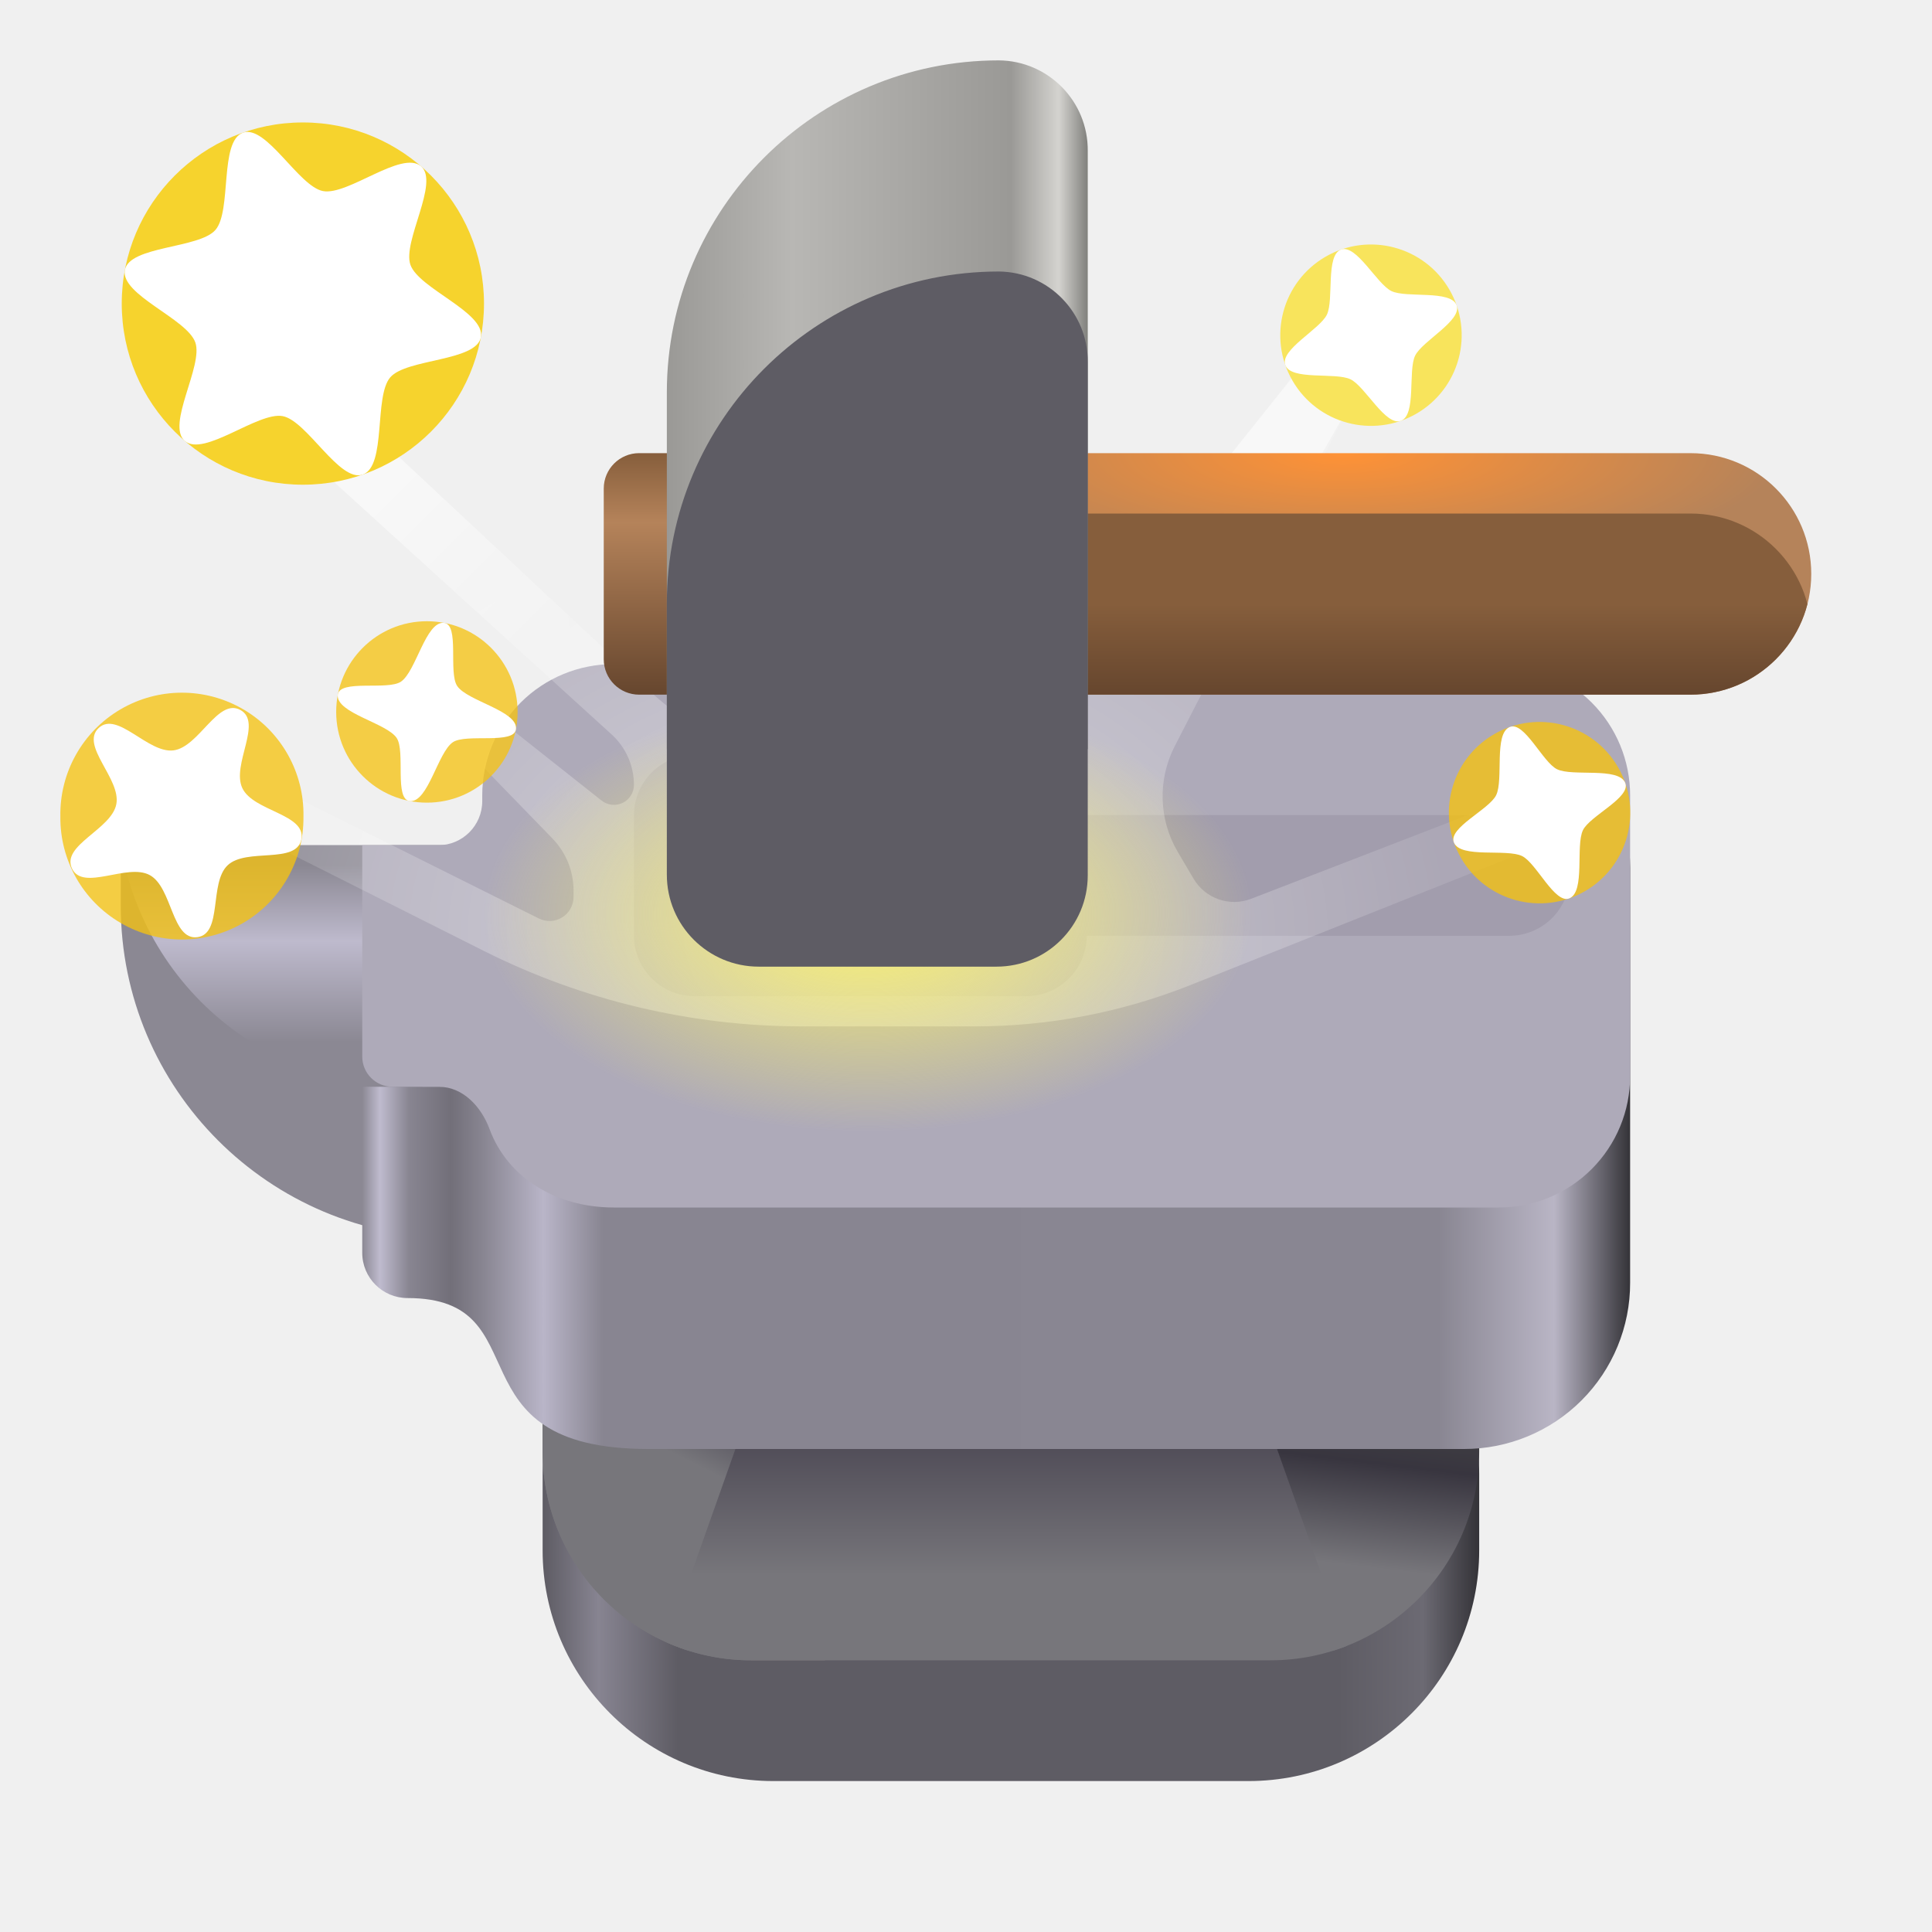
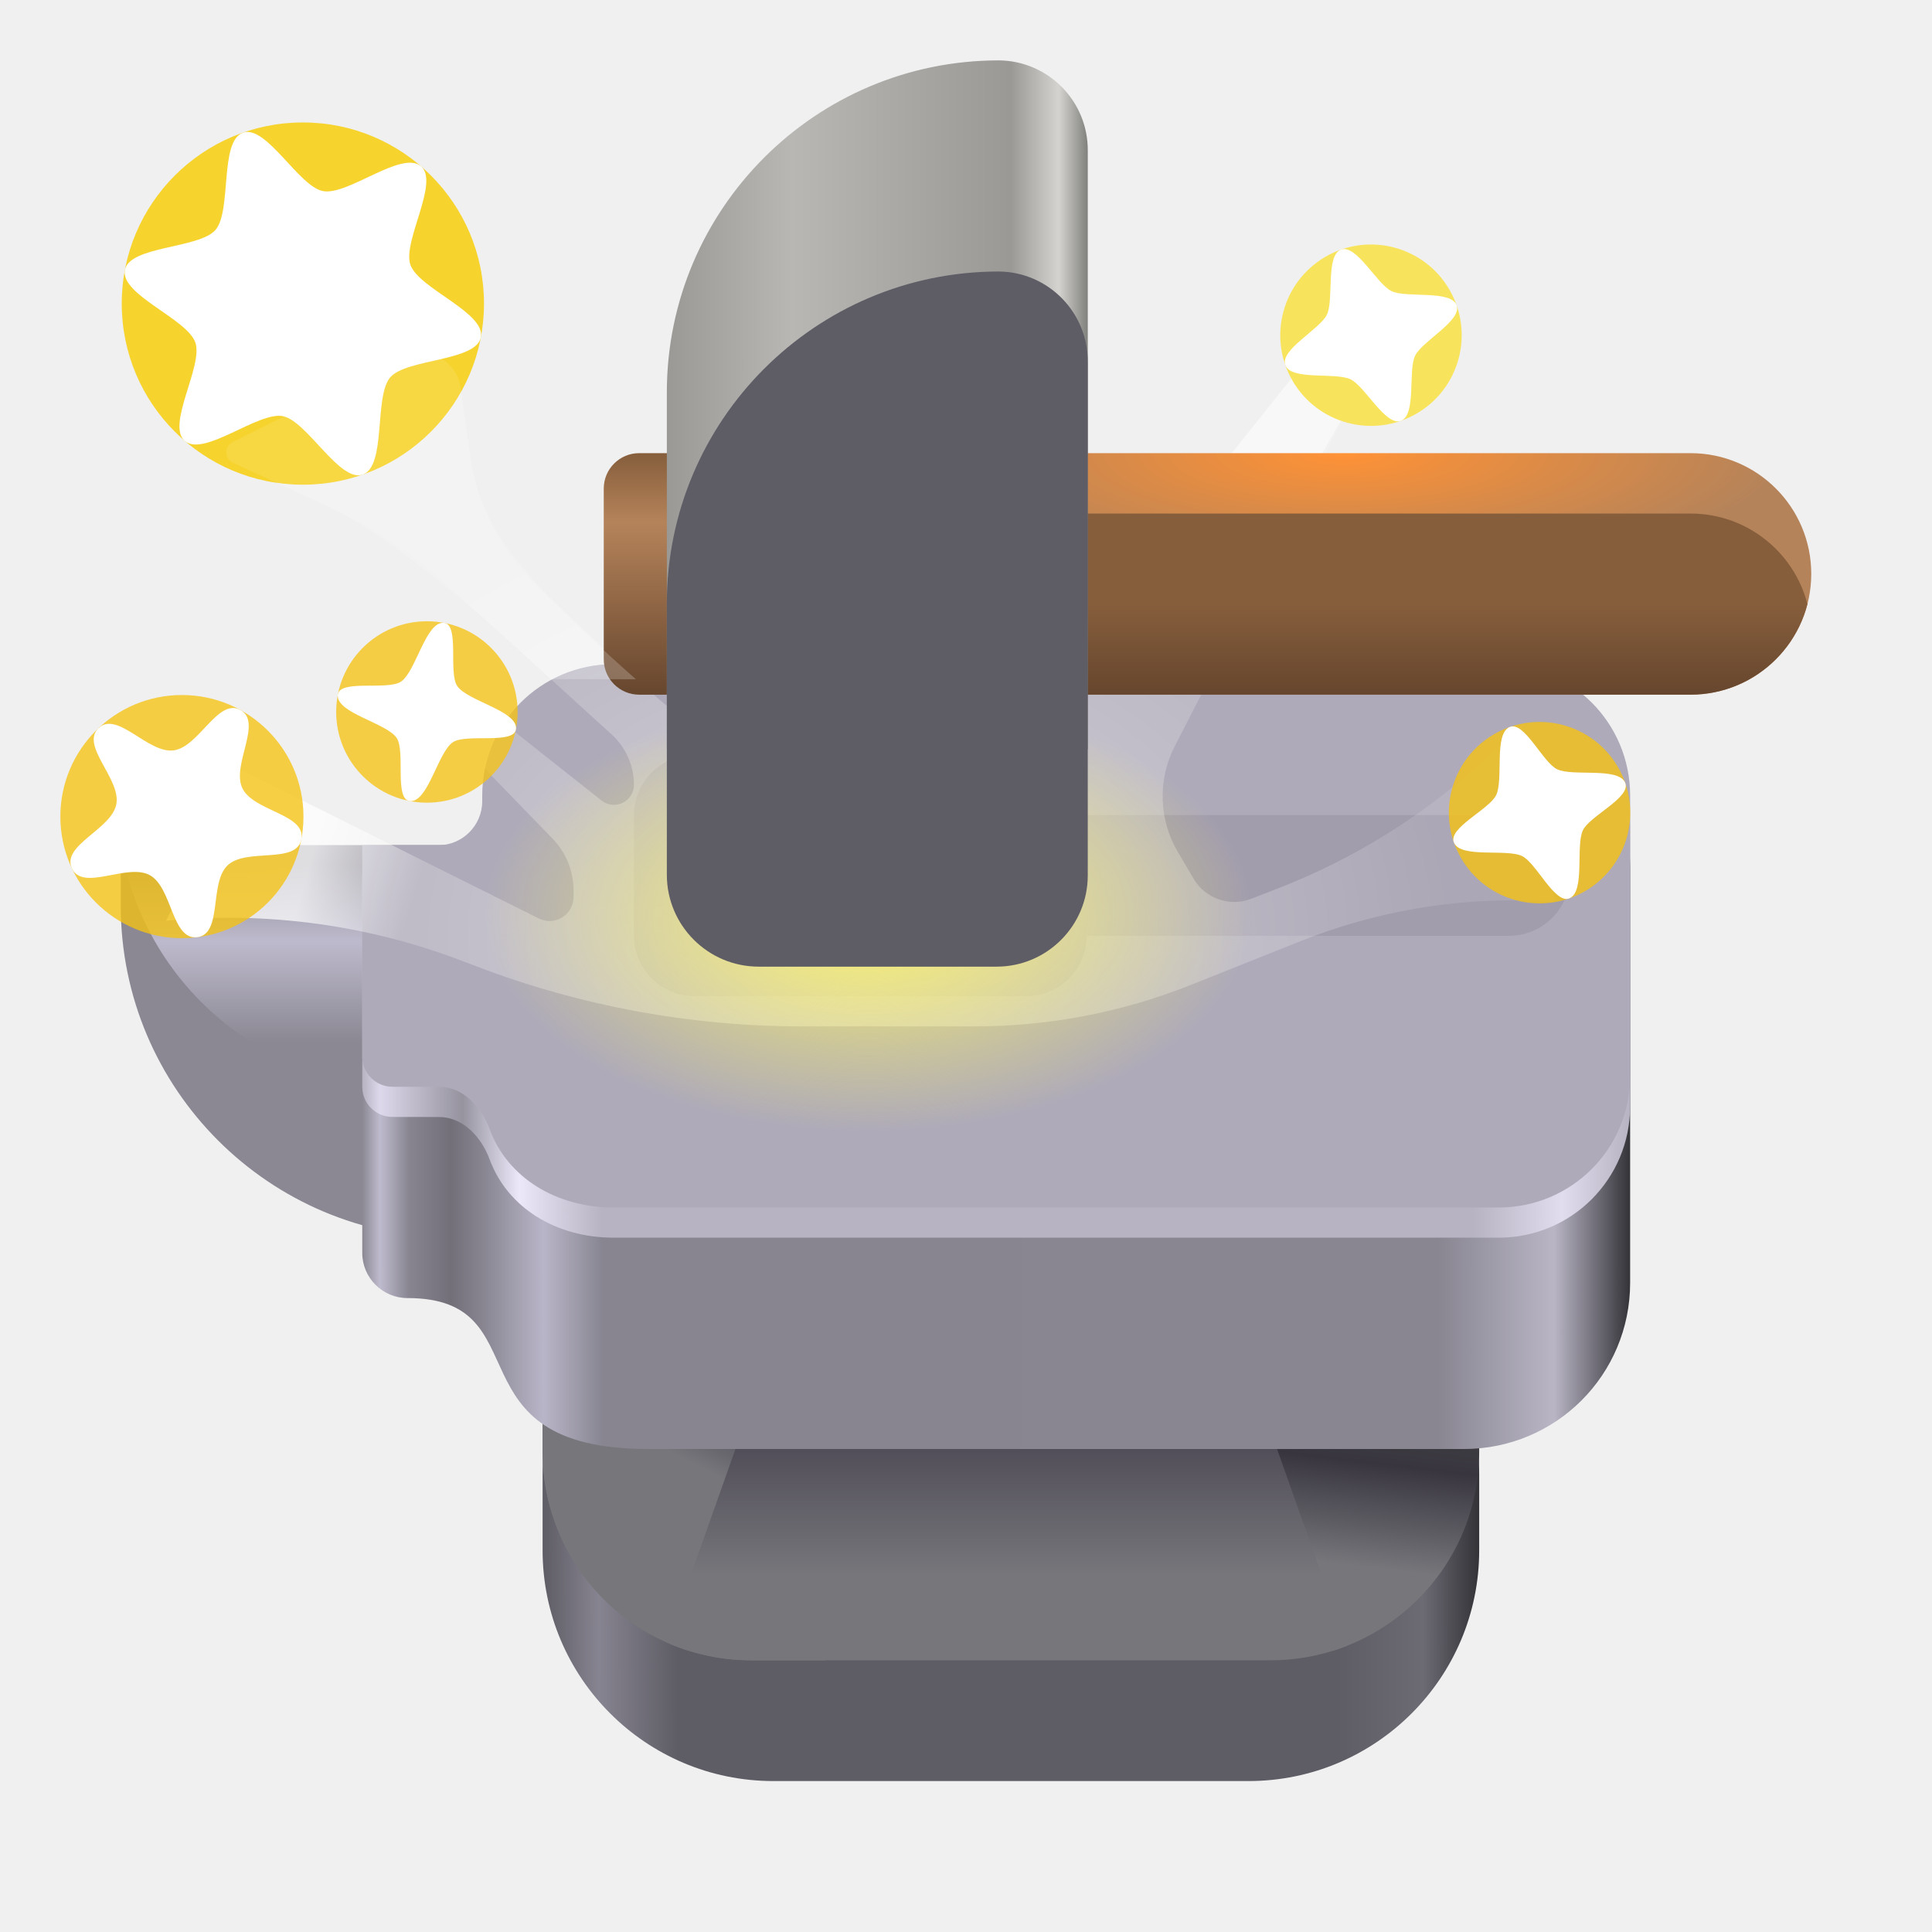
- <svg xmlns="http://www.w3.org/2000/svg" height="128" width="128">
+ <svg xmlns="http://www.w3.org/2000/svg" height="128px" viewBox="0 0 128 128" width="128px">
  <linearGradient id="a" gradientUnits="userSpaceOnUse" x1="36" x2="98" y1="112" y2="111.871">
    <stop offset="0" stop-color="#5e5c64" />
-     <stop offset=".059" stop-color="#878491" />
-     <stop offset=".144" stop-color="#5e5c64" />
-     <stop offset=".849" stop-color="#5e5c64" />
-     <stop offset=".94" stop-color="#6c6a73" />
+     <stop offset="0.059" stop-color="#878491" />
+     <stop offset="0.144" stop-color="#5e5c64" />
+     <stop offset="0.849" stop-color="#5e5c64" />
+     <stop offset="0.94" stop-color="#6c6a73" />
    <stop offset="1" stop-color="#343338" />
  </linearGradient>
  <clipPath id="b">
-     <path d="M35 74h63v36H35zm0 0" />
+     <path d="m 35 74 h 63 v 36 h -63 z m 0 0" />
  </clipPath>
  <clipPath id="c">
-     <path d="M49.781 74.367h34.387C91.808 74.367 98 80.562 98 88.2v7.969C98 103.808 91.809 110 84.168 110H49.781c-7.64 0-13.832-6.191-13.832-13.832v-7.969c0-7.636 6.192-13.832 13.832-13.832zm0 0" />
+     <path d="m 49.781 74.367 h 34.387 c 7.641 0 13.832 6.195 13.832 13.832 v 7.969 c 0 7.641 -6.191 13.832 -13.832 13.832 h -34.387 c -7.641 0 -13.832 -6.191 -13.832 -13.832 v -7.969 c 0 -7.637 6.191 -13.832 13.832 -13.832 z m 0 0" />
  </clipPath>
  <linearGradient id="d" gradientUnits="userSpaceOnUse" x1="89" x2="87.649" y1="92" y2="103.491">
    <stop offset="0" stop-color="#454545" />
-     <stop offset=".404" stop-color="#38353f" />
+     <stop offset="0.404" stop-color="#38353f" />
    <stop offset="1" stop-color="#77767b" />
  </linearGradient>
  <clipPath id="e">
-     <path d="M35 74h25v36H35zm0 0" />
+     <path d="m 35 74 h 25 v 36 h -25 z m 0 0" />
  </clipPath>
  <clipPath id="f">
-     <path d="M49.781 74.367h34.387C91.808 74.367 98 80.562 98 88.2v7.969C98 103.808 91.809 110 84.168 110H49.781c-7.64 0-13.832-6.191-13.832-13.832v-7.969c0-7.636 6.192-13.832 13.832-13.832zm0 0" />
+     <path d="m 49.781 74.367 h 34.387 c 7.641 0 13.832 6.195 13.832 13.832 v 7.969 c 0 7.641 -6.191 13.832 -13.832 13.832 h -34.387 c -7.641 0 -13.832 -6.191 -13.832 -13.832 v -7.969 c 0 -7.637 6.191 -13.832 13.832 -13.832 z m 0 0" />
  </clipPath>
  <linearGradient id="g" gradientUnits="userSpaceOnUse" x1="44" x2="48" y1="96" y2="88">
    <stop offset="0" stop-color="#77767b" />
    <stop offset="1" stop-color="#241f31" />
  </linearGradient>
  <clipPath id="h">
-     <path d="M44 77h46v33H44zm0 0" />
+     <path d="m 44 77 h 46 v 33 h -46 z m 0 0" />
  </clipPath>
  <clipPath id="i">
-     <path d="M49.781 74.367h34.387C91.808 74.367 98 80.562 98 88.2v7.969C98 103.808 91.809 110 84.168 110H49.781c-7.64 0-13.832-6.191-13.832-13.832v-7.969c0-7.636 6.192-13.832 13.832-13.832zm0 0" />
+     <path d="m 49.781 74.367 h 34.387 c 7.641 0 13.832 6.195 13.832 13.832 v 7.969 c 0 7.641 -6.191 13.832 -13.832 13.832 h -34.387 c -7.641 0 -13.832 -6.191 -13.832 -13.832 v -7.969 c 0 -7.637 6.191 -13.832 13.832 -13.832 z m 0 0" />
  </clipPath>
-   <linearGradient id="j" gradientTransform="matrix(-.70833 0 0 1 117.667 -174.66)" gradientUnits="userSpaceOnUse" x1="74" x2="74" y1="266" y2="279">
+   <linearGradient id="j" gradientTransform="matrix(-0.708333 0 0 1 117.6667 -174.6602)" gradientUnits="userSpaceOnUse" x1="74" x2="74" y1="266" y2="279">
    <stop offset="0" stop-color="#3d3846" />
    <stop offset="1" stop-color="#77767b" />
  </linearGradient>
  <linearGradient id="k" gradientUnits="userSpaceOnUse" x1="24" x2="108" y1="89.382" y2="89.382">
    <stop offset="0" stop-color="#8b8893" />
-     <stop offset=".014" stop-color="#bfbbce" />
-     <stop offset=".037" stop-color="#888591" />
-     <stop offset=".07" stop-color="#726f79" />
-     <stop offset=".095" stop-color="#888591" />
-     <stop offset=".143" stop-color="#b9b5c8" />
-     <stop offset=".19" stop-color="#888591" />
-     <stop offset=".849" stop-color="#898692" />
-     <stop offset=".94" stop-color="#b9b5c5" />
+     <stop offset="0.014" stop-color="#bfbbce" />
+     <stop offset="0.037" stop-color="#888591" />
+     <stop offset="0.07" stop-color="#726f79" />
+     <stop offset="0.095" stop-color="#888591" />
+     <stop offset="0.143" stop-color="#b9b5c8" />
+     <stop offset="0.19" stop-color="#888591" />
+     <stop offset="0.849" stop-color="#898692" />
+     <stop offset="0.94" stop-color="#b9b5c5" />
    <stop offset="1" stop-color="#343338" />
  </linearGradient>
-   <linearGradient id="l" gradientTransform="matrix(1 0 0 .65598 0 -89.627)" gradientUnits="userSpaceOnUse" x1="18" x2="18" y1="224" y2="241.856">
+   <linearGradient id="l" gradientTransform="matrix(1 0 0 0.65598 0 -89.62746)" gradientUnits="userSpaceOnUse" x1="18" x2="18" y1="224" y2="241.856">
    <stop offset="0" stop-color="#8b8893" />
-     <stop offset=".431" stop-color="#bebacd" />
+     <stop offset="0.431" stop-color="#bebacd" />
    <stop offset="1" stop-color="#8b8893" />
  </linearGradient>
-   <linearGradient id="m" gradientUnits="userSpaceOnUse" x1="25.671" x2="37.574" y1="31.657" y2="43.608">
-     <stop offset="0" stop-color="#fff" stop-opacity=".467" />
-     <stop offset="1" stop-color="#fff" stop-opacity="0" />
+   <linearGradient id="m" gradientUnits="userSpaceOnUse" x1="24" x2="108" y1="82" y2="82">
+     <stop offset="0" stop-color="#b7b3c2" />
+     <stop offset="0.014" stop-color="#ddd8eb" />
+     <stop offset="0.049" stop-color="#b7b3c2" />
+     <stop offset="0.079" stop-color="#96939f" />
+     <stop offset="0.124" stop-color="#ece8fa" />
+     <stop offset="0.189" stop-color="#b7b3c2" />
+     <stop offset="0.876" stop-color="#b7b3c2" />
+     <stop offset="0.946" stop-color="#e1dcee" />
+     <stop offset="1" stop-color="#b7b3c2" />
  </linearGradient>
-   <radialGradient id="n" cx="56" cy="243.89" gradientTransform="matrix(.9967 0 0 .73091 .185 -116.263)" gradientUnits="userSpaceOnUse" r="40.132">
-     <stop offset="0" stop-color="#fff" stop-opacity=".467" />
-     <stop offset="1" stop-color="#fff" stop-opacity=".106" />
+   <radialGradient id="n" cx="56" cy="243.89" gradientTransform="matrix(0.996699 0.00000013 -0.0000001 0.730913 0.18487 -116.2627)" gradientUnits="userSpaceOnUse" r="40.132">
+     <stop offset="0" stop-color="#ffffff" stop-opacity="0.467" />
+     <stop offset="1" stop-color="#ffffff" stop-opacity="0.106" />
  </radialGradient>
-   <radialGradient id="o" cx="57.5" cy="231" gradientTransform="matrix(1.2439 0 0 .70732 -14.024 -102.89)" gradientUnits="userSpaceOnUse" r="20.5">
+   <linearGradient id="o" gradientUnits="userSpaceOnUse" x1="20" x2="27" y1="59" y2="61">
+     <stop offset="0" stop-color="#ffffff" stop-opacity="0.671" />
+     <stop offset="1" stop-color="#ffffff" stop-opacity="0" />
+   </linearGradient>
+   <radialGradient id="p" cx="57.5" cy="231" gradientTransform="matrix(1.243902 0 0 0.707317 -14.02439 -102.8902)" gradientUnits="userSpaceOnUse" r="20.5">
    <stop offset="0" stop-color="#f9f06b" />
    <stop offset="1" stop-color="#f9f06b" stop-opacity="0" />
  </radialGradient>
-   <clipPath id="p">
-     <path d="M54 30h66v17H54zm0 0" />
+   <clipPath id="q">
+     <path d="m 54 30 h 66 v 17 h -66 z m 0 0" />
  </clipPath>
-   <clipPath id="q">
-     <path d="M62 30.023h50a8 8 0 0 1 0 16H62a8 8 0 0 1 0-16zm0 0" />
+   <clipPath id="r">
+     <path d="m 62 30.023 h 50 c 4.418 0 8 3.582 8 8 c 0 4.418 -3.582 8 -8 8 h -50 c -4.418 0 -8 -3.582 -8 -8 c 0 -4.418 3.582 -8 8 -8 z m 0 0" />
  </clipPath>
-   <radialGradient id="r" cx="89" cy="182.901" gradientTransform="matrix(.87879 0 0 .24242 10.788 -14.34)" gradientUnits="userSpaceOnUse" r="33">
+   <radialGradient id="s" cx="89" cy="182.901" gradientTransform="matrix(0.878788 0 0 0.242424 10.78788 -14.33962)" gradientUnits="userSpaceOnUse" r="33">
    <stop offset="0" stop-color="#ff9236" />
    <stop offset="1" stop-color="#b5835a" />
  </radialGradient>
-   <clipPath id="s">
-     <path d="M54 34h66v13H54zm0 0" />
+   <clipPath id="t">
+     <path d="m 54 34 h 66 v 13 h -66 z m 0 0" />
  </clipPath>
-   <clipPath id="t">
-     <path d="M62 30.023h50a8 8 0 0 1 0 16H62a8 8 0 0 1 0-16zm0 0" />
+   <clipPath id="u">
+     <path d="m 62 30.023 h 50 c 4.418 0 8 3.582 8 8 c 0 4.418 -3.582 8 -8 8 h -50 c -4.418 0 -8 -3.582 -8 -8 c 0 -4.418 3.582 -8 8 -8 z m 0 0" />
  </clipPath>
-   <linearGradient id="u" gradientUnits="userSpaceOnUse" x1="96" x2="96" y1="40.024" y2="46.024">
+   <linearGradient id="v" gradientUnits="userSpaceOnUse" x1="96" x2="96" y1="40.024" y2="46.024">
    <stop offset="0" stop-color="#865e3c" />
    <stop offset="1" stop-color="#66462e" />
  </linearGradient>
-   <linearGradient id="v" gradientUnits="userSpaceOnUse" x1="42.495" x2="42.495" y1="30.024" y2="46.024">
+   <linearGradient id="w" gradientUnits="userSpaceOnUse" x1="42.495" x2="42.495" y1="30.024" y2="46.024">
    <stop offset="0" stop-color="#865e3c" />
-     <stop offset=".286" stop-color="#b5835a" />
+     <stop offset="0.286" stop-color="#b5835a" />
    <stop offset="1" stop-color="#66462e" />
  </linearGradient>
-   <linearGradient id="w" gradientUnits="userSpaceOnUse" x1="44.18" x2="73" y1="26.816" y2="26.816">
+   <linearGradient id="x" gradientUnits="userSpaceOnUse" x1="44.18" x2="73" y1="26.816" y2="26.816">
    <stop offset="0" stop-color="#9a9996" />
-     <stop offset=".287" stop-color="#b8b7b4" />
-     <stop offset=".791" stop-color="#9a9996" />
-     <stop offset=".901" stop-color="#d4d3cf" />
+     <stop offset="0.287" stop-color="#b8b7b4" />
+     <stop offset="0.791" stop-color="#9a9996" />
+     <stop offset="0.901" stop-color="#d4d3cf" />
    <stop offset="1" stop-color="#585855" />
  </linearGradient>
-   <path d="M51.242 82.367h31.469C91.152 82.367 98 89.215 98 97.66v5.05c0 8.442-6.848 15.29-15.29 15.29H51.243c-8.445 0-15.293-6.848-15.293-15.29v-5.05c0-8.445 6.848-15.293 15.293-15.293zm0 0" fill="url(#a)" fill-rule="evenodd" />
+   <path d="m 51.242 82.367 h 31.469 c 8.441 0 15.289 6.848 15.289 15.293 v 5.051 c 0 8.441 -6.848 15.289 -15.289 15.289 h -31.469 c -8.445 0 -15.293 -6.848 -15.293 -15.289 v -5.051 c 0 -8.445 6.848 -15.293 15.293 -15.293 z m 0 0" fill="url(#a)" fill-rule="evenodd" />
  <g clip-path="url(#b)">
    <g clip-path="url(#c)">
-       <path d="M47.95 74.367H86c6.629 0 12 5.375 12 12V98c0 6.629-5.371 12-12 12H47.95c-6.626 0-12-5.371-12-12V86.367c0-6.625 5.374-12 12-12zm0 0" fill="url(#d)" fill-rule="evenodd" />
+       <path d="m 47.949 74.367 h 38.051 c 6.629 0 12 5.375 12 12 v 11.633 c 0 6.629 -5.371 12 -12 12 h -38.051 c -6.625 0 -12 -5.371 -12 -12 v -11.633 c 0 -6.625 5.375 -12 12 -12 z m 0 0" fill="url(#d)" fill-rule="evenodd" />
    </g>
  </g>
  <g clip-path="url(#e)">
    <g clip-path="url(#f)">
-       <path d="M26 72h22c6.629 0 12 5.371 12 12v16c0 6.629-5.371 12-12 12H26c-6.629 0-12-5.371-12-12V84c0-6.629 5.371-12 12-12zm0 0" fill="url(#g)" fill-rule="evenodd" />
+       <path d="m 26 72 h 22 c 6.629 0 12 5.371 12 12 v 16 c 0 6.629 -5.371 12 -12 12 h -22 c -6.629 0 -12 -5.371 -12 -12 v -16 c 0 -6.629 5.371 -12 12 -12 z m 0 0" fill="url(#g)" fill-rule="evenodd" />
    </g>
  </g>
  <g clip-path="url(#h)">
    <g clip-path="url(#i)">
-       <path d="M89.332 109.34 78 77.34H55.332L44 109.34zm0 0" fill="url(#j)" />
+       <path d="m 89.332 109.34 l -11.332 -32 h -22.668 l -11.332 32 z m 0 0" fill="url(#j)" />
    </g>
  </g>
-   <path d="M8 60v-4h38v26H30C17.852 82 8 72.148 8 60zm0 0" fill="#8b8893" fill-rule="evenodd" />
-   <path d="M42.969 46.46a10.995 10.995 0 0 0-11.02 11.02V72H24v11a3 3 0 0 0 3 3c9 0 2.578 10 15.969 10h54.015A10.994 10.994 0 0 0 108 84.98v-27.5c0-6.105-4.914-11.02-11.016-11.02zm0 0" fill="url(#k)" fill-rule="evenodd" />
-   <path d="M8 56h38v15.742H30C19.578 73.472 9.727 66.422 8 56zm0 0" fill="url(#l)" fill-rule="evenodd" />
-   <path d="M40.66 44a8.694 8.694 0 0 0-8.71 8.71v.368A2.922 2.922 0 0 1 29.026 56H24v14c0 1.105.895 2 2 2l3.094.004c1.578 0 2.797 1.328 3.34 2.797C33.617 78.02 36.844 80 40.66 80h58.63a8.694 8.694 0 0 0 8.71-8.71V52.71A8.694 8.694 0 0 0 99.29 44zm0 0" fill="#aeaab9" fill-rule="evenodd" />
-   <path d="M37.633 40.738 24 28l-4 2 18.426 16.75zm0 0" fill="url(#m)" />
-   <path d="M46.027 50A4.019 4.019 0 0 0 42 54.023v7.954A4.019 4.019 0 0 0 46.027 66h21.946A4.019 4.019 0 0 0 72 62h27.973c2.23 0 4.027-1.785 4.027-4s-1.797-4-4.027-4H72a4.019 4.019 0 0 0-4.027-4zm0 0" fill="#241f31" fill-opacity=".086" fill-rule="evenodd" />
-   <path d="M64.602 68H53.148a46.993 46.993 0 0 1-21.109-5.008l-15.992-8.039v-3.906l19.652 9.805A1.593 1.593 0 0 0 38 59.426V59c0-1.281-.5-2.516-1.39-3.438l-4.583-4.722 1.118-3.113 6.71 5.312A1.324 1.324 0 0 0 42 52a4.52 4.52 0 0 0-1.48-3.343L20 30l4-2 18.793 17.559A23.899 23.899 0 0 0 59.117 52h.301a9.54 9.54 0 0 0 7.45-3.574l19.44-24.23 3.465 2L77.828 49.44a7.26 7.26 0 0 0 .203 7.004l1.047 1.774a3.123 3.123 0 0 0 3.817 1.328l20.132-7.781v3.87l-24.152 9.626A38.591 38.591 0 0 1 64.602 68zm0 0" fill="url(#n)" />
-   <path d="M83 60.5C83 68.508 71.582 75 57.5 75S32 68.508 32 60.5 43.418 46 57.5 46 83 52.492 83 60.5zm0 0" fill="url(#o)" fill-rule="evenodd" />
-   <path d="M86.258 24.195 73.063 40.707l7.167 2.313 9.293-16.38zm0 0" fill="#fff" fill-opacity=".482" />
-   <g clip-path="url(#p)">
-     <g clip-path="url(#q)">
-       <path d="M54 30.023h66v16H54zm0 0" fill="url(#r)" fill-rule="evenodd" />
+   <path d="m 8 60 v -4 h 38 v 26 h -16 c -12.148 0 -22 -9.852 -22 -22 z m 0 0" fill="#8b8893" fill-rule="evenodd" />
+   <path d="m 42.969 46.461 c -6.105 0 -11.02 4.914 -11.02 11.02 v 14.52 h -7.949 v 11 c 0 1.656 1.344 3 3 3 c 9 0 2.578 10 15.969 10 h 54.016 c 6.102 0 11.016 -4.914 11.016 -11.02 v -27.5 c 0 -6.105 -4.914 -11.02 -11.016 -11.02 z m 0 0" fill="url(#k)" fill-rule="evenodd" />
+   <path d="m 8 56 h 38 v 15.742 h -16 c -10.422 1.73 -20.273 -5.32 -22 -15.742 z m 0 0" fill="url(#l)" fill-rule="evenodd" />
+   <path d="m 40.66 46 c -4.824 0 -8.711 3.887 -8.711 8.711 v 0.367 c 0 1.613 -1.309 2.922 -2.922 2.922 h -5.027 v 14 c 0 1.105 0.895 2 2 2 l 3.094 0.004 c 1.578 0 2.797 1.328 3.34 2.797 c 1.184 3.219 4.41 5.199 8.227 5.199 h 58.629 c 4.824 0 8.711 -3.887 8.711 -8.711 v -18.578 c 0 -4.824 -3.887 -8.711 -8.711 -8.711 z m 0 0" fill="url(#m)" fill-rule="evenodd" />
+   <path d="m 40.66 44 c -4.824 0 -8.711 3.887 -8.711 8.711 v 0.367 c 0 1.613 -1.309 2.922 -2.922 2.922 h -5.027 v 14 c 0 1.105 0.895 2 2 2 l 3.094 0.004 c 1.578 0 2.797 1.328 3.34 2.797 c 1.184 3.219 4.41 5.199 8.227 5.199 h 58.629 c 4.824 0 8.711 -3.887 8.711 -8.711 v -18.578 c 0 -4.824 -3.887 -8.711 -8.711 -8.711 z m 0 0" fill="#aeaab9" fill-rule="evenodd" />
+   <path d="m 46.027 50 c -2.23 0 -4.027 1.797 -4.027 4.023 v 7.953 c 0 2.227 1.797 4.023 4.027 4.023 h 21.945 c 2.223 0 4.012 -1.781 4.027 -4 h 27.973 c 2.23 0 4.027 -1.785 4.027 -4 s -1.797 -4 -4.027 -4 h -27.973 c -0.016 -2.219 -1.805 -4 -4.027 -4 z m 0 0" fill="#241f31" fill-opacity="0.086" fill-rule="evenodd" />
+   <path d="m 64.602 68 h -11.453 c -7.371 0 -14.68 -1.344 -21.566 -3.969 l -0.852 -0.324 c -6.277 -2.422 -13.031 -3.348 -19.73 -2.707 l 5.047 -9.953 l 19.652 9.805 c 0.492 0.246 1.078 0.219 1.547 -0.07 s 0.754 -0.801 0.754 -1.355 v -0.426 c 0 -1.281 -0.5 -2.516 -1.391 -3.438 l -4.582 -4.723 l 1.117 -3.113 l 6.711 5.312 c 0.398 0.312 0.941 0.375 1.398 0.152 c 0.457 -0.223 0.746 -0.684 0.746 -1.191 c 0 -1.273 -0.539 -2.488 -1.48 -3.344 l -10.566 -9.605 c -2.523 -2.297 -5.383 -4.188 -8.484 -5.613 l -6.031 -2.777 c -0.266 -0.121 -0.438 -0.383 -0.441 -0.676 s 0.156 -0.562 0.418 -0.691 l 11.258 -5.629 c 0.77 -0.387 1.68 -0.375 2.441 0.023 c 0.762 0.402 1.285 1.145 1.402 1.996 l 0.602 4.301 c 0.488 3.473 2.152 6.676 4.715 9.074 l 6.961 6.5 c 4.43 4.141 10.262 6.441 16.324 6.441 h 0.301 c 2.898 0 5.637 -1.312 7.449 -3.574 l 19.441 -24.23 l 3.465 2 l -11.945 23.246 c -1.137 2.215 -1.062 4.859 0.203 7.004 l 1.047 1.773 c 0.773 1.316 2.391 1.879 3.816 1.328 l 1.719 -0.668 c 4.91 -1.895 9.434 -4.676 13.344 -8.199 l 2.895 -2.602 l 2.176 11.648 l -1.461 -0.055 c -5.246 -0.184 -10.477 0.723 -15.355 2.664 l -7.336 2.926 c -4.543 1.809 -9.387 2.738 -14.273 2.738 z m 0 0" fill="url(#n)" />
+   <path d="m 31.582 64.031 l -0.852 -0.324 c -6.277 -2.422 -13.031 -3.348 -19.73 -2.707 l 5.047 -9.953 l 19.652 9.805 z m 0 0" fill="url(#o)" />
+   <path d="m 83 60.5 c 0 8.008 -11.418 14.5 -25.5 14.5 s -25.5 -6.492 -25.5 -14.5 s 11.418 -14.5 25.5 -14.5 s 25.5 6.492 25.5 14.5 z m 0 0" fill="url(#p)" fill-rule="evenodd" />
+   <path d="m 86.258 24.195 l -13.195 16.512 l 7.168 2.312 l 9.293 -16.379 z m 0 0" fill="#ffffff" fill-opacity="0.482" />
+   <g clip-path="url(#q)">
+     <g clip-path="url(#r)">
+       <path d="m 54 30.023 h 66 v 16 h -66 z m 0 0" fill="url(#s)" fill-rule="evenodd" />
    </g>
  </g>
-   <g clip-path="url(#s)">
-     <g clip-path="url(#t)">
-       <path d="M62 34.023h50a8 8 0 0 1 0 16H62a8 8 0 0 1 0-16zm0 0" fill="url(#u)" fill-rule="evenodd" />
+   <g clip-path="url(#t)">
+     <g clip-path="url(#u)">
+       <path d="m 62 34.023 h 50 c 4.418 0 8 3.582 8 8 c 0 4.418 -3.582 8 -8 8 h -50 c -4.418 0 -8 -3.582 -8 -8 c 0 -4.418 3.582 -8 8 -8 z m 0 0" fill="url(#v)" fill-rule="evenodd" />
    </g>
  </g>
  <g fill-rule="evenodd">
-     <path d="M42.344 30.023h13.804a2.347 2.347 0 0 1 2.348 2.348V43.68a2.346 2.346 0 0 1-2.348 2.343H42.344A2.346 2.346 0 0 1 40 43.68V32.37a2.346 2.346 0 0 1 2.344-2.348zm0 0" fill="url(#v)" />
-     <path d="M66.18 4a5.945 5.945 0 0 1 5.886 6v39.633H44.18V26c0-12.148 9.851-22 22-22zm0 0" fill="url(#w)" />
-     <path d="M66.18 17.988A5.953 5.953 0 0 1 72.066 24v34a6.045 6.045 0 0 1-6.043 6.043H50.27a6.09 6.09 0 0 1-6.09-6.09V39.988c0-12.148 9.851-22 22-22zm0 0" fill="#5e5c64" />
-     <path d="M32.066 20.113c0 6.63-5.37 12-12 12-6.625 0-12-5.37-12-12 0-6.625 5.375-12 12-12 6.63 0 12 5.375 12 12zm0 0" fill="#f6d32d" />
-     <path d="M31.86 22.336c-.29 1.617-4.934 1.418-6.005 2.664-1.09 1.27-.242 5.871-1.816 6.438-1.543.558-3.695-3.563-5.309-3.868-1.64-.308-5.207 2.727-6.484 1.645-1.254-1.059 1.238-4.98.695-6.527-.554-1.579-4.96-3.149-4.668-4.793.29-1.618 4.934-1.418 6.004-2.665 1.09-1.27.246-5.87 1.817-6.437 1.547-.559 3.695 3.562 5.308 3.867 1.645.309 5.207-2.726 6.485-1.648 1.258 1.058-1.239 4.984-.696 6.531.555 1.578 4.965 3.148 4.668 4.793zm0 0" fill="#fff" />
-     <path d="M20.105 54.102a8.053 8.053 0 1 1-16.105 0 8.054 8.054 0 1 1 16.105 0zm0 0" fill="#f5c211" fill-opacity=".776" />
-     <path d="M19.965 55.602c-.317 1.68-3.637.55-4.88 1.722-1.245 1.168-.32 4.551-2.015 4.766-1.695.215-1.648-3.29-3.144-4.11-1.496-.82-4.426 1.102-5.156-.44-.727-1.548 2.62-2.587 2.937-4.263.32-1.68-2.414-3.87-1.172-5.043 1.242-1.168 3.266 1.696 4.961 1.48 1.691-.218 2.934-3.495 4.43-2.675 1.5.824-.602 3.629.129 5.176.726 1.543 4.23 1.71 3.91 3.387zm0 0" fill="#fff" />
-     <path d="M107.203 50.836a6.01 6.01 0 0 1-2.2 8.21 6.01 6.01 0 0 1-8.206-2.202 6.007 6.007 0 0 1 2.2-8.207 6.005 6.005 0 0 1 8.206 2.199zm0 0" fill="#f5c211" fill-opacity=".784" />
-     <path d="M107.672 51.86c.414.968-2.34 2.19-2.797 3.14-.5 1.035.164 4.063-.895 4.516-.964.41-2.19-2.344-3.14-2.801-1.035-.5-4.063.168-4.512-.89-.414-.97 2.34-2.196 2.797-3.145.5-1.035-.164-4.063.895-4.512.964-.414 2.19 2.34 3.14 2.797 1.035.5 4.063-.164 4.512.894zm0 0" fill="#fff" />
-     <path d="M96.035 19.203a6.005 6.005 0 0 1-2.2 8.207 6.01 6.01 0 0 1-8.21-2.2 6.01 6.01 0 0 1 2.203-8.206 6.007 6.007 0 0 1 8.207 2.2zm0 0" fill="#f8e45c" />
-     <path d="M96.504 20.227c.371 1.015-2.281 2.363-2.75 3.34-.48.992.098 3.933-.942 4.312-1.015.375-2.363-2.281-3.34-2.75-.992-.48-3.937.098-4.316-.942-.37-1.015 2.281-2.363 2.754-3.34.477-.992-.097-3.933.938-4.312 1.02-.37 2.367 2.281 3.34 2.75.996.48 3.937-.097 4.316.942zm0 0" fill="#fff" />
-     <path d="M34.293 47.168a6.01 6.01 0 1 1-12.02 0 6.01 6.01 0 0 1 12.02 0zm0 0" fill="#f5c211" fill-opacity=".761" />
-     <path d="M34.188 48.29c-.083 1.065-3.305.284-4.188.886-.996.68-1.637 3.992-2.836 3.898-1.066-.086-.285-3.304-.887-4.187-.68-.996-3.992-1.637-3.898-2.84.086-1.067 3.305-.285 4.187-.887.997-.676 1.637-3.988 2.836-3.894 1.07.082.286 3.3.891 4.187.676.996 3.988 1.637 3.895 2.836zm0 0" fill="#fff" />
+     <path d="m 42.344 30.023 h 13.805 c 1.297 0 2.348 1.051 2.348 2.348 v 11.309 c 0 1.293 -1.051 2.344 -2.348 2.344 h -13.805 c -1.293 0 -2.344 -1.051 -2.344 -2.344 v -11.309 c 0 -1.297 1.051 -2.348 2.344 -2.348 z m 0 0" fill="url(#w)" />
+     <path d="m 66.18 4 c 3.281 0.031 5.918 2.719 5.887 6 v 39.633 h -27.887 v -23.633 c 0 -12.148 9.852 -22 22 -22 z m 0 0" fill="url(#x)" />
+     <path d="m 66.18 17.988 c 3.285 0.035 5.918 2.727 5.887 6.012 v 34 c 0 3.336 -2.707 6.043 -6.043 6.043 h -15.754 c -3.363 0 -6.09 -2.727 -6.09 -6.09 v -17.965 c 0 -12.148 9.852 -22 22 -22 z m 0 0" fill="#5e5c64" />
+     <path d="m 32.066 20.113 c 0 6.629 -5.371 12 -12 12 c -6.625 0 -12 -5.371 -12 -12 c 0 -6.625 5.375 -12 12 -12 c 6.629 0 12 5.375 12 12 z m 0 0" fill="#f6d32d" />
+     <path d="m 31.859 22.336 c -0.289 1.617 -4.934 1.418 -6.004 2.664 c -1.09 1.27 -0.242 5.871 -1.816 6.438 c -1.543 0.559 -3.695 -3.562 -5.309 -3.867 c -1.641 -0.309 -5.207 2.727 -6.484 1.645 c -1.254 -1.059 1.238 -4.98 0.695 -6.527 c -0.555 -1.578 -4.961 -3.148 -4.668 -4.793 c 0.289 -1.617 4.934 -1.418 6.004 -2.664 c 1.09 -1.27 0.246 -5.871 1.816 -6.438 c 1.547 -0.559 3.695 3.562 5.309 3.867 c 1.645 0.309 5.207 -2.727 6.484 -1.648 c 1.258 1.059 -1.238 4.984 -0.695 6.531 c 0.555 1.578 4.965 3.148 4.668 4.793 z m 0 0" fill="#ffffff" />
+     <path d="m 20.105 54.102 c 0 4.449 -3.605 8.055 -8.051 8.055 c -4.449 0 -8.055 -3.605 -8.055 -8.055 c 0 -4.449 3.605 -8.055 8.055 -8.055 c 4.445 0 8.051 3.605 8.051 8.055 z m 0 0" fill="#f5c211" fill-opacity="0.776" />
+     <path d="m 19.965 55.602 c -0.316 1.68 -3.637 0.551 -4.879 1.723 c -1.246 1.168 -0.32 4.551 -2.016 4.766 c -1.695 0.215 -1.648 -3.289 -3.145 -4.109 c -1.496 -0.82 -4.426 1.102 -5.156 -0.441 c -0.727 -1.547 2.621 -2.586 2.938 -4.262 c 0.32 -1.68 -2.414 -3.871 -1.172 -5.043 c 1.242 -1.168 3.266 1.695 4.961 1.48 c 1.691 -0.219 2.934 -3.496 4.43 -2.676 c 1.5 0.824 -0.602 3.629 0.129 5.176 c 0.727 1.543 4.23 1.711 3.91 3.387 z m 0 0" fill="#ffffff" />
+     <path d="m 107.203 50.836 c 1.66 2.875 0.676 6.551 -2.199 8.211 c -2.875 1.656 -6.551 0.672 -8.207 -2.203 c -1.66 -2.871 -0.676 -6.547 2.199 -8.207 c 2.875 -1.66 6.551 -0.676 8.207 2.199 z m 0 0" fill="#f5c211" fill-opacity="0.784" />
+     <path d="m 107.672 51.859 c 0.414 0.969 -2.34 2.191 -2.797 3.141 c -0.5 1.035 0.164 4.062 -0.895 4.516 c -0.965 0.41 -2.191 -2.344 -3.141 -2.801 c -1.035 -0.5 -4.062 0.168 -4.512 -0.891 c -0.414 -0.969 2.34 -2.195 2.797 -3.145 c 0.5 -1.035 -0.164 -4.062 0.895 -4.512 c 0.965 -0.414 2.191 2.34 3.141 2.797 c 1.035 0.5 4.062 -0.164 4.512 0.895 z m 0 0" fill="#ffffff" />
+     <path d="m 96.035 19.203 c 1.66 2.875 0.676 6.551 -2.199 8.207 c -2.875 1.66 -6.551 0.676 -8.211 -2.199 c -1.656 -2.875 -0.672 -6.547 2.203 -8.207 c 2.871 -1.66 6.547 -0.676 8.207 2.199 z m 0 0" fill="#f8e45c" />
+     <path d="m 96.504 20.227 c 0.371 1.016 -2.281 2.363 -2.75 3.34 c -0.48 0.992 0.098 3.934 -0.941 4.312 c -1.016 0.375 -2.363 -2.281 -3.34 -2.75 c -0.992 -0.48 -3.938 0.098 -4.316 -0.941 c -0.371 -1.016 2.281 -2.363 2.754 -3.34 c 0.477 -0.992 -0.098 -3.934 0.938 -4.312 c 1.02 -0.371 2.367 2.281 3.34 2.75 c 0.996 0.48 3.938 -0.098 4.316 0.941 z m 0 0" fill="#ffffff" />
+     <path d="m 34.293 47.168 c 0 3.32 -2.691 6.012 -6.008 6.012 c -3.32 0 -6.012 -2.691 -6.012 -6.012 c 0 -3.316 2.691 -6.008 6.012 -6.008 c 3.316 0 6.008 2.691 6.008 6.008 z m 0 0" fill="#f5c211" fill-opacity="0.761" />
+     <path d="m 34.188 48.289 c -0.082 1.066 -3.305 0.285 -4.188 0.887 c -0.996 0.68 -1.637 3.992 -2.836 3.898 c -1.066 -0.086 -0.285 -3.305 -0.887 -4.188 c -0.68 -0.996 -3.992 -1.637 -3.898 -2.84 c 0.086 -1.066 3.305 -0.285 4.188 -0.887 c 0.996 -0.676 1.637 -3.988 2.836 -3.895 c 1.07 0.082 0.285 3.301 0.891 4.188 c 0.676 0.996 3.988 1.637 3.895 2.836 z m 0 0" fill="#ffffff" />
  </g>
+   <path d="m 36.496 44.992 c -7.496 -6.992 -11.926 -10.129 -15.027 -11.555 l -6.031 -2.777 c -0.578 -0.266 -0.594 -1.082 -0.023 -1.367 l 11.258 -5.629 c 1.637 -0.816 3.59 0.211 3.844 2.02 l 0.602 4.301 c 0.488 3.473 1.055 6.227 11.008 15.016 z m 0 0" fill="url(#n)" />
</svg>
